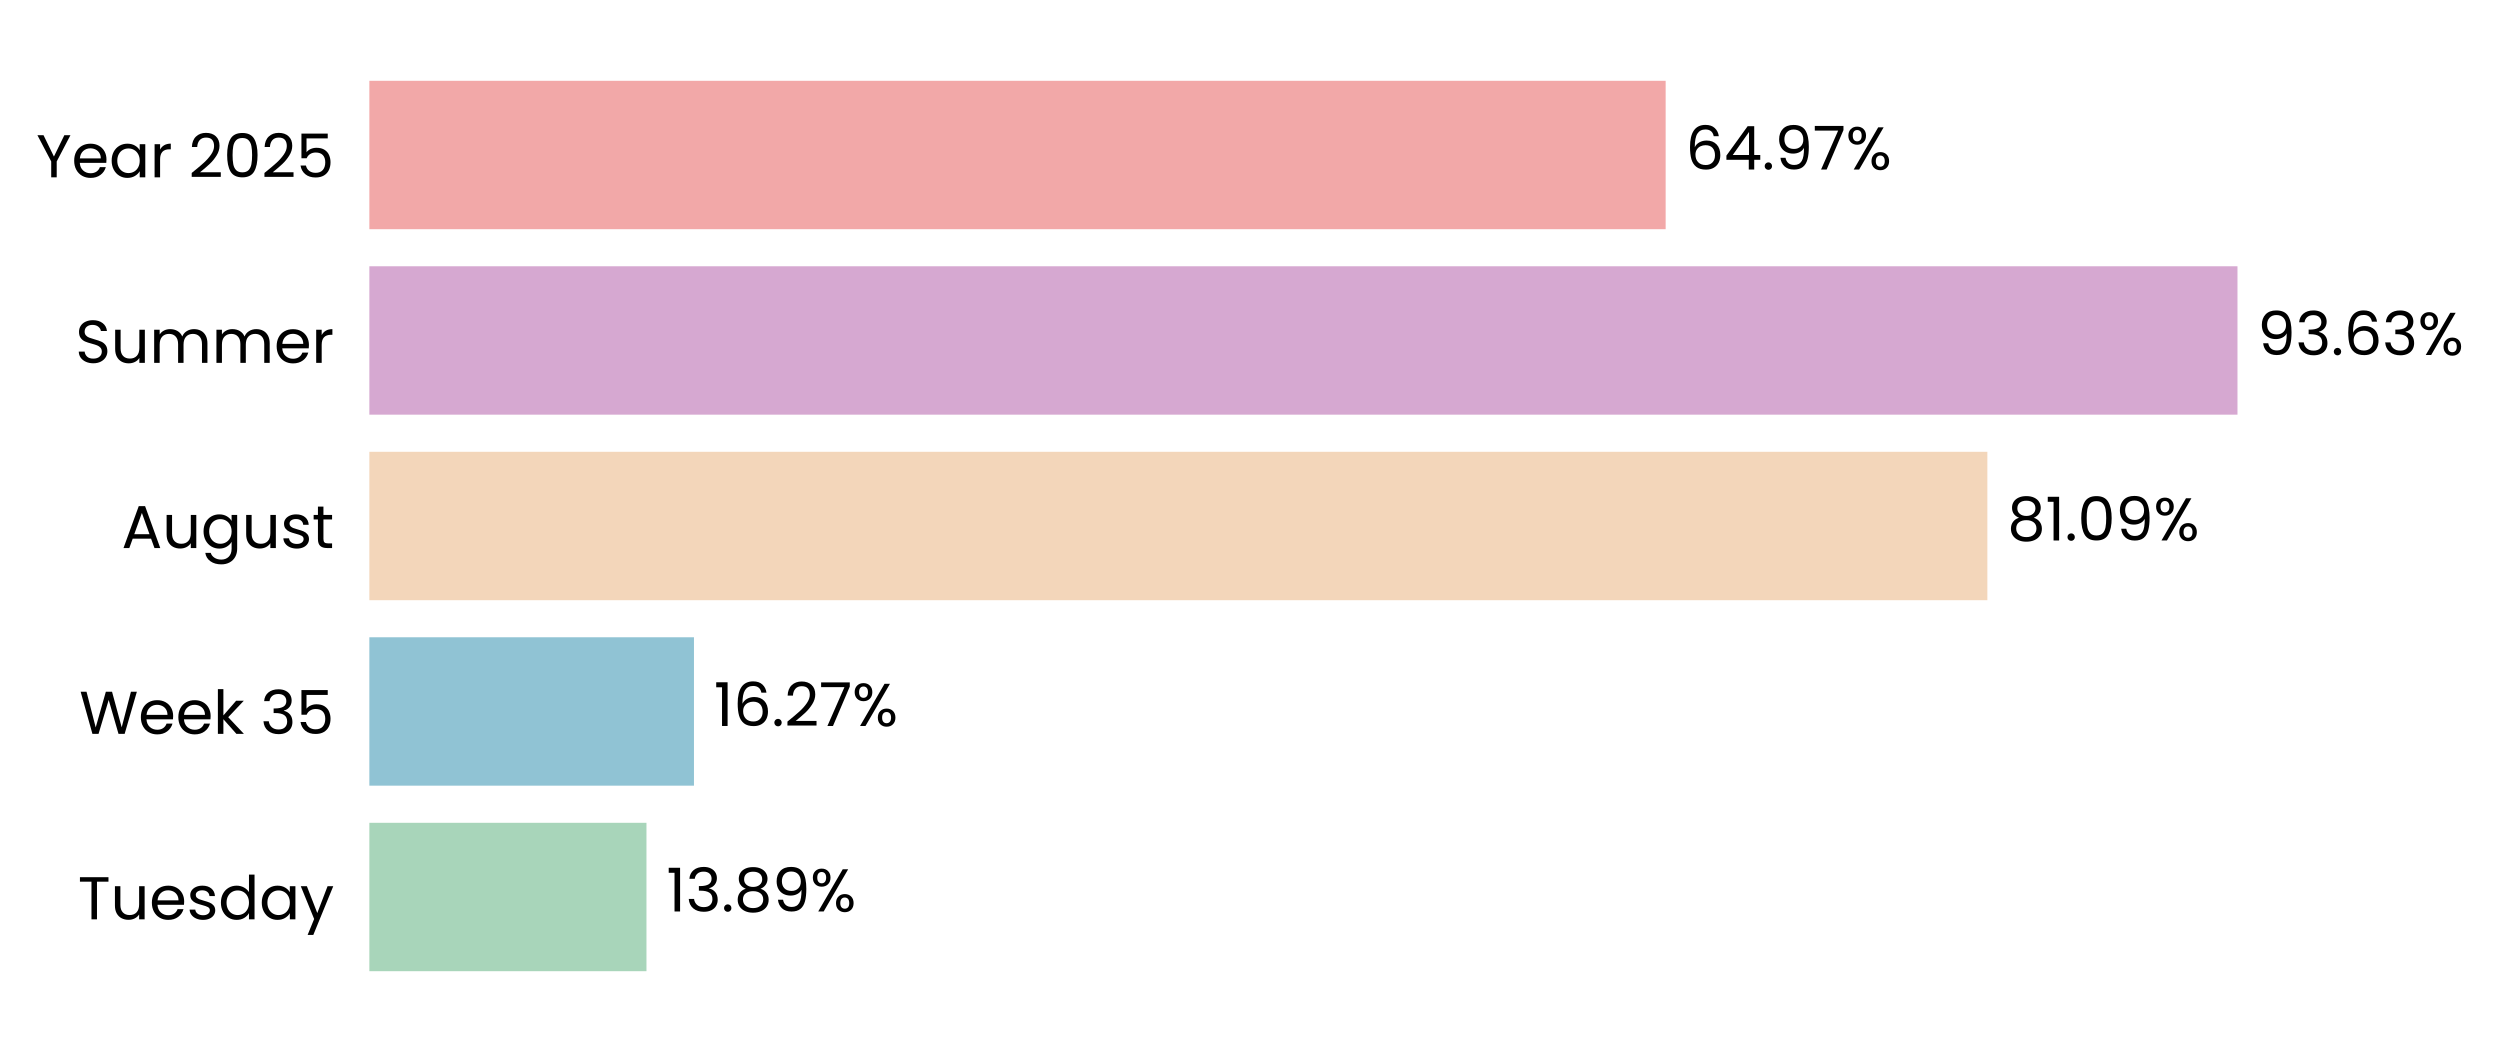
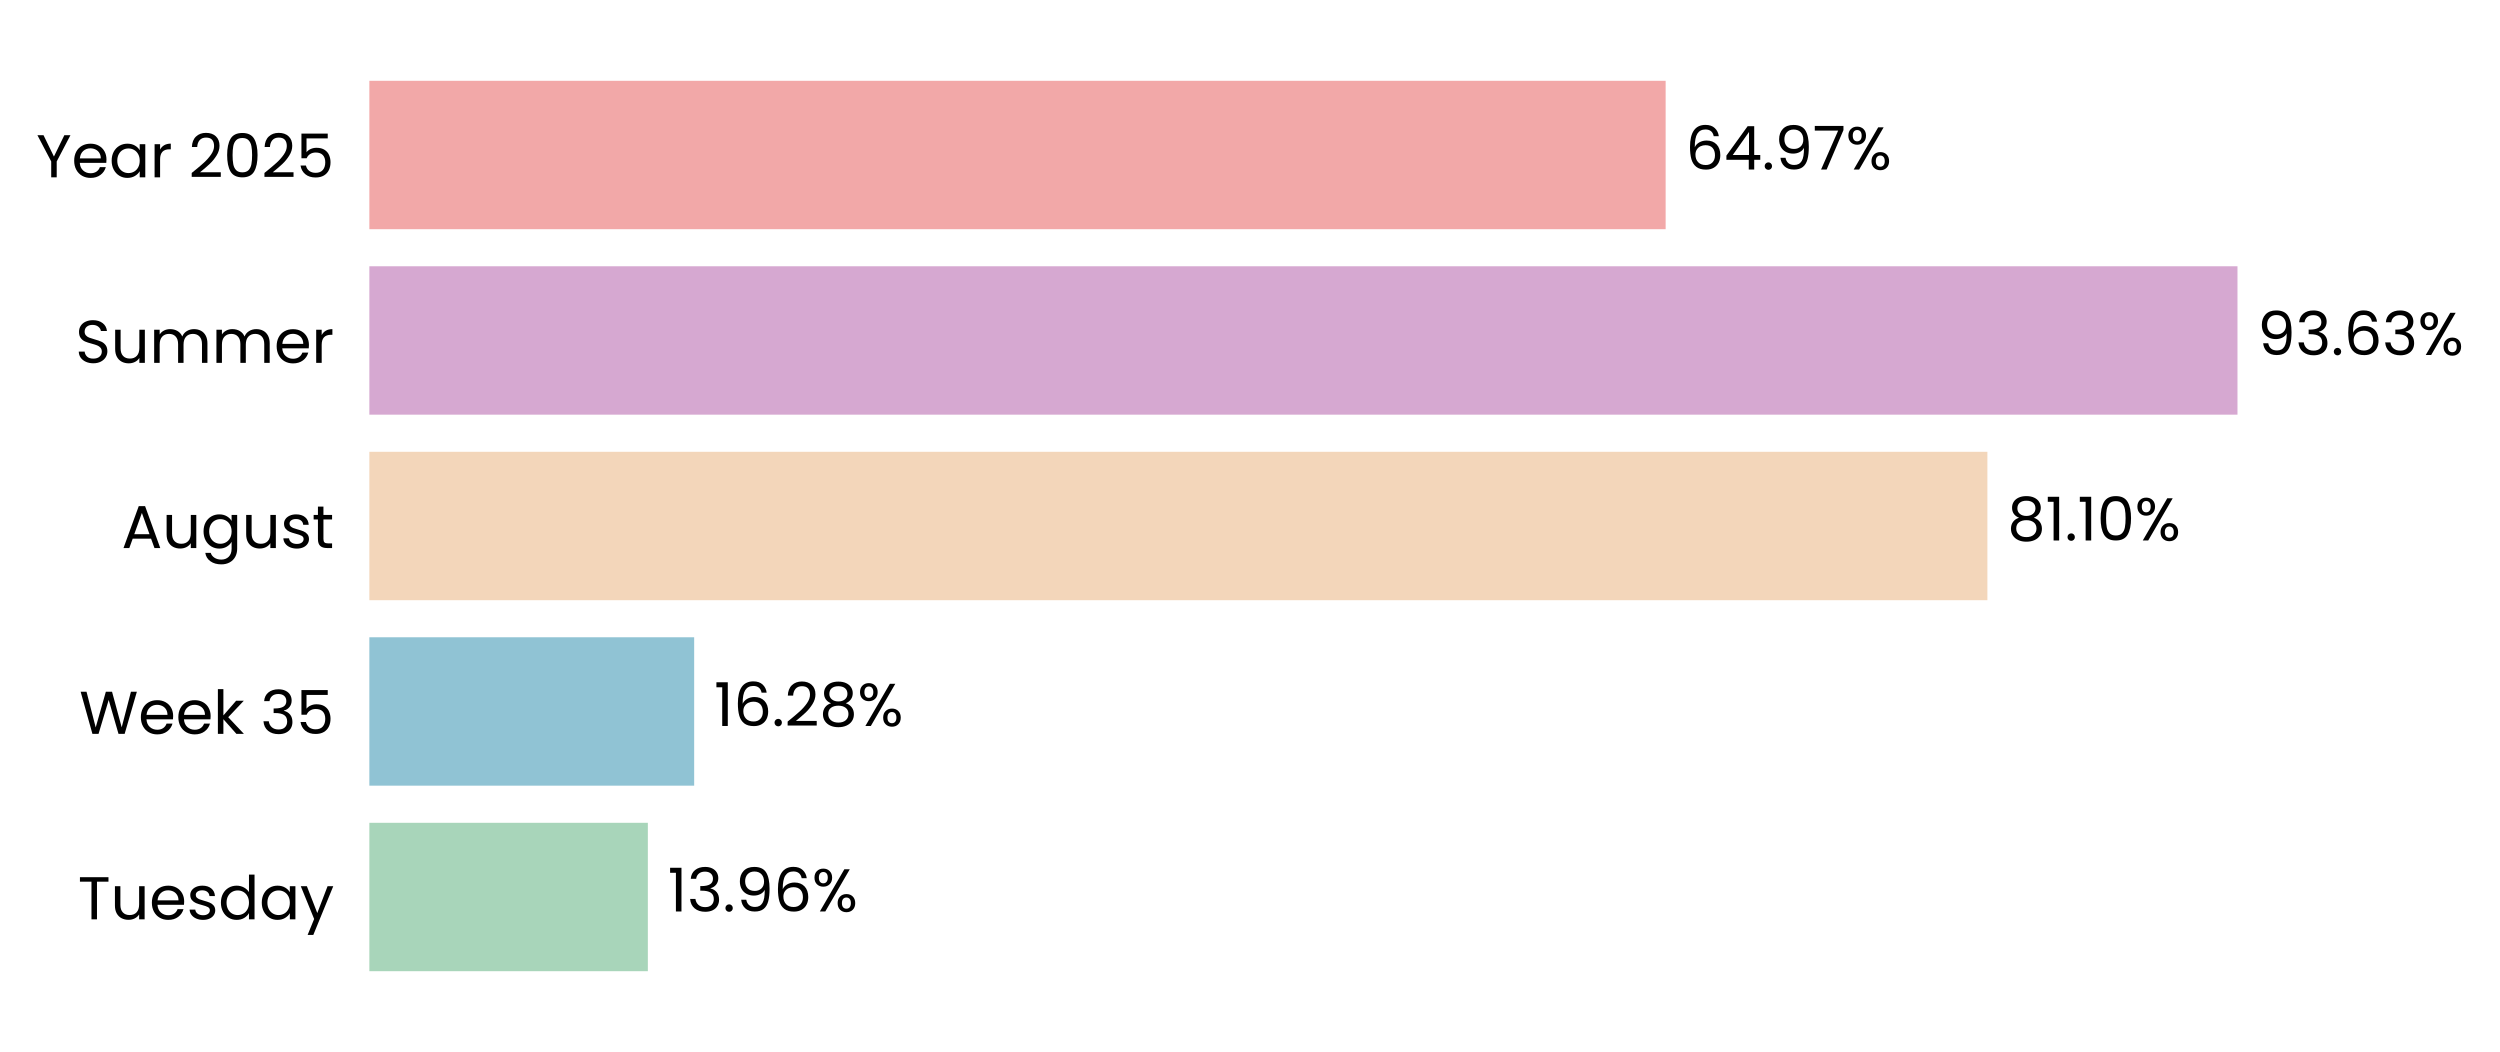
<svg xmlns="http://www.w3.org/2000/svg" xmlns:xlink="http://www.w3.org/1999/xlink" width="496.216pt" height="208.8pt" viewBox="0 0 496.216 208.8" version="1.1">
  <defs>
    <style type="text/css">*{stroke-linejoin: round; stroke-linecap: butt}</style>
  </defs>
  <g id="figure_1">
    <g id="patch_1">
      <path d="M 0 208.8  L 496.216 208.8  L 496.216 0  L 0 0  L 0 208.8  z " style="fill: none" />
    </g>
    <g id="axes_1">
      <g id="patch_2">
-         <path d="M 73.311 201.6  L 469.339 201.6  L 469.339 7.2  L 73.311 7.2  L 73.311 201.6  z " style="fill: none" />
+         <path d="M 73.311 201.6  L 469.337 201.6  L 469.337 7.2  L 73.311 7.2  L 73.311 201.6  z " style="fill: none" />
      </g>
      <g id="patch_3">
-         <path d="M 73.311 192.764  L 128.315 192.764  L 128.315 163.309  L 73.311 163.309  z " clip-path="url(#p40260ba4c3)" style="fill: #a8d5ba" />
+         <path d="M 73.311 192.764  L 128.59 192.764  L 128.59 163.309  L 73.311 163.309  z " clip-path="url(#p8d8a3382bd)" style="fill: #a8d5ba" />
      </g>
      <g id="patch_4">
-         <path d="M 73.311 155.945  L 137.744 155.945  L 137.744 126.491  L 73.311 126.491  z " clip-path="url(#p40260ba4c3)" style="fill: #90c3d4" />
+         <path d="M 73.311 155.945  L 137.783 155.945  L 137.783 126.491  L 73.311 126.491  z " clip-path="url(#p8d8a3382bd)" style="fill: #90c3d4" />
      </g>
      <g id="patch_5">
-         <path d="M 73.311 119.127  L 394.463 119.127  L 394.463 89.673  L 73.311 89.673  z " clip-path="url(#p40260ba4c3)" style="fill: #f3d6ba" />
+         <path d="M 73.311 119.127  L 394.47 119.127  L 394.47 89.673  L 73.311 89.673  z " clip-path="url(#p8d8a3382bd)" style="fill: #f3d6ba" />
      </g>
      <g id="patch_6">
-         <path d="M 73.311 82.309  L 444.109 82.309  L 444.109 52.855  L 73.311 52.855  z " clip-path="url(#p40260ba4c3)" style="fill: #d6a8d1" />
+         <path d="M 73.311 82.309  L 444.11 82.309  L 444.11 52.855  L 73.311 52.855  z " clip-path="url(#p8d8a3382bd)" style="fill: #d6a8d1" />
      </g>
      <g id="patch_7">
-         <path d="M 73.311 45.491  L 330.609 45.491  L 330.609 16.036  L 73.311 16.036  z " clip-path="url(#p40260ba4c3)" style="fill: #f2a8a8" />
+         <path d="M 73.311 45.491  L 330.608 45.491  L 330.608 16.036  L 73.311 16.036  z " clip-path="url(#p8d8a3382bd)" style="fill: #f2a8a8" />
      </g>
      <g id="matplotlib.axis_1">
        <g id="ytick_1">
          <g id="text_1">
            <g transform="translate(15.4575 182.4764) scale(0.12 -0.12)">
              <defs>
                <path id="Poppins-Regular-54" d="M 3238 4461  L 3238 3987  L 2022 3987  L 2022 0  L 1440 0  L 1440 3987  L 218 3987  L 218 4461  L 3238 4461  z " transform="scale(0.015625)" />
                <path id="Poppins-Regular-75" d="M 3603 3507  L 3603 0  L 3021 0  L 3021 518  Q 2854 250 2556 99  Q 2259 -51 1901 -51  Q 1491 -51 1164 118  Q 838 288 649 627  Q 461 966 461 1453  L 461 3507  L 1037 3507  L 1037 1530  Q 1037 1011 1299 732  Q 1562 454 2016 454  Q 2483 454 2752 742  Q 3021 1030 3021 1581  L 3021 3507  L 3603 3507  z " transform="scale(0.015625)" />
                <path id="Poppins-Regular-65" d="M 3693 1888  Q 3693 1722 3674 1536  L 870 1536  Q 902 1018 1225 726  Q 1549 435 2010 435  Q 2387 435 2640 611  Q 2893 787 2995 1082  L 3622 1082  Q 3482 576 3059 259  Q 2637 -58 2010 -58  Q 1510 -58 1116 166  Q 723 390 499 803  Q 275 1216 275 1760  Q 275 2304 492 2713  Q 710 3123 1104 3344  Q 1498 3565 2010 3565  Q 2509 3565 2893 3347  Q 3277 3130 3485 2749  Q 3693 2368 3693 1888  z M 3091 2010  Q 3091 2342 2944 2582  Q 2797 2822 2544 2947  Q 2291 3072 1984 3072  Q 1542 3072 1232 2790  Q 922 2509 877 2010  L 3091 2010  z " transform="scale(0.015625)" />
                <path id="Poppins-Regular-73" d="M 1734 -58  Q 1331 -58 1011 80  Q 691 218 505 464  Q 320 710 301 1030  L 902 1030  Q 928 768 1149 601  Q 1370 435 1728 435  Q 2061 435 2253 582  Q 2445 730 2445 954  Q 2445 1184 2240 1296  Q 2035 1408 1606 1517  Q 1216 1619 969 1724  Q 723 1830 547 2038  Q 371 2246 371 2586  Q 371 2854 531 3078  Q 691 3302 985 3433  Q 1280 3565 1658 3565  Q 2240 3565 2598 3270  Q 2957 2976 2982 2464  L 2400 2464  Q 2381 2739 2179 2905  Q 1978 3072 1638 3072  Q 1325 3072 1139 2937  Q 954 2803 954 2586  Q 954 2413 1066 2301  Q 1178 2189 1347 2121  Q 1517 2054 1818 1971  Q 2195 1869 2432 1769  Q 2669 1670 2838 1472  Q 3008 1274 3014 954  Q 3014 666 2854 435  Q 2694 205 2403 73  Q 2112 -58 1734 -58  z " transform="scale(0.015625)" />
                <path id="Poppins-Regular-64" d="M 275 1766  Q 275 2304 492 2710  Q 710 3117 1091 3341  Q 1472 3565 1946 3565  Q 2355 3565 2707 3376  Q 3059 3187 3245 2880  L 3245 4736  L 3834 4736  L 3834 0  L 3245 0  L 3245 659  Q 3072 346 2733 144  Q 2394 -58 1939 -58  Q 1472 -58 1091 172  Q 710 403 492 819  Q 275 1235 275 1766  z M 3245 1760  Q 3245 2157 3085 2451  Q 2925 2746 2653 2902  Q 2381 3059 2054 3059  Q 1728 3059 1459 2905  Q 1190 2752 1030 2457  Q 870 2163 870 1766  Q 870 1363 1030 1065  Q 1190 768 1459 611  Q 1728 454 2054 454  Q 2381 454 2653 611  Q 2925 768 3085 1065  Q 3245 1363 3245 1760  z " transform="scale(0.015625)" />
                <path id="Poppins-Regular-61" d="M 275 1766  Q 275 2304 492 2710  Q 710 3117 1091 3341  Q 1472 3565 1939 3565  Q 2400 3565 2739 3366  Q 3078 3168 3245 2867  L 3245 3507  L 3834 3507  L 3834 0  L 3245 0  L 3245 653  Q 3072 346 2729 144  Q 2387 -58 1933 -58  Q 1466 -58 1088 172  Q 710 403 492 819  Q 275 1235 275 1766  z M 3245 1760  Q 3245 2157 3085 2451  Q 2925 2746 2653 2902  Q 2381 3059 2054 3059  Q 1728 3059 1459 2905  Q 1190 2752 1030 2457  Q 870 2163 870 1766  Q 870 1363 1030 1065  Q 1190 768 1459 611  Q 1728 454 2054 454  Q 2381 454 2653 611  Q 2925 768 3085 1065  Q 3245 1363 3245 1760  z " transform="scale(0.015625)" />
                <path id="Poppins-Regular-79" d="M 3514 3507  L 1402 -1651  L 800 -1651  L 1491 38  L 77 3507  L 723 3507  L 1824 666  L 2912 3507  L 3514 3507  z " transform="scale(0.015625)" />
              </defs>
              <use xlink:href="#Poppins-Regular-54" />
              <use xlink:href="#Poppins-Regular-75" transform="translate(54.09999 0)" />
              <use xlink:href="#Poppins-Regular-65" transform="translate(118.1 0)" />
              <use xlink:href="#Poppins-Regular-73" transform="translate(180.1 0)" />
              <use xlink:href="#Poppins-Regular-64" transform="translate(232.3 0)" />
              <use xlink:href="#Poppins-Regular-61" transform="translate(299.8999 0)" />
              <use xlink:href="#Poppins-Regular-79" transform="translate(367.4999 0)" />
            </g>
          </g>
        </g>
        <g id="ytick_2">
          <g id="text_2">
            <g transform="translate(15.73125 145.6582) scale(0.12 -0.12)">
              <defs>
                <path id="Poppins-Regular-57" d="M 6099 4461  L 4806 0  L 4154 0  L 3117 3590  L 2042 0  L 1395 -6  L 147 4461  L 768 4461  L 1741 678  L 2816 4461  L 3469 4461  L 4493 691  L 5472 4461  L 6099 4461  z " transform="scale(0.015625)" />
                <path id="Poppins-Regular-6b" d="M 2451 0  L 1075 1549  L 1075 0  L 493 0  L 493 4736  L 1075 4736  L 1075 1952  L 2426 3507  L 3238 3507  L 1587 1760  L 3245 0  L 2451 0  z " transform="scale(0.015625)" />
                <path id="Poppins-Regular-20" transform="scale(0.015625)" />
                <path id="Poppins-Regular-33" d="M 384 3462  Q 429 4051 838 4384  Q 1248 4717 1901 4717  Q 2336 4717 2653 4560  Q 2970 4403 3133 4134  Q 3296 3866 3296 3526  Q 3296 3130 3069 2842  Q 2842 2554 2477 2470  L 2477 2438  Q 2893 2336 3136 2035  Q 3379 1734 3379 1248  Q 3379 883 3212 592  Q 3046 301 2713 134  Q 2381 -32 1914 -32  Q 1235 -32 800 323  Q 365 678 314 1331  L 877 1331  Q 922 947 1190 704  Q 1459 461 1907 461  Q 2355 461 2588 694  Q 2822 928 2822 1299  Q 2822 1779 2502 1990  Q 2182 2202 1536 2202  L 1389 2202  L 1389 2688  L 1542 2688  Q 2131 2694 2432 2883  Q 2733 3072 2733 3469  Q 2733 3808 2512 4013  Q 2291 4218 1882 4218  Q 1485 4218 1241 4013  Q 998 3808 954 3462  L 384 3462  z " transform="scale(0.015625)" />
                <path id="Poppins-Regular-35" d="M 3347 4122  L 1101 4122  L 1101 2662  Q 1248 2867 1536 2998  Q 1824 3130 2157 3130  Q 2688 3130 3021 2909  Q 3354 2688 3498 2339  Q 3642 1990 3642 1600  Q 3642 1139 3469 774  Q 3296 410 2941 198  Q 2586 -13 2061 -13  Q 1389 -13 973 332  Q 557 678 467 1254  L 1037 1254  Q 1120 890 1389 685  Q 1658 480 2067 480  Q 2573 480 2829 784  Q 3085 1088 3085 1587  Q 3085 2086 2829 2358  Q 2573 2630 2074 2630  Q 1734 2630 1481 2467  Q 1229 2304 1114 2022  L 563 2022  L 563 4634  L 3347 4634  L 3347 4122  z " transform="scale(0.015625)" />
              </defs>
              <use xlink:href="#Poppins-Regular-57" />
              <use xlink:href="#Poppins-Regular-65" transform="translate(97.59999 0)" />
              <use xlink:href="#Poppins-Regular-65" transform="translate(159.6 0)" />
              <use xlink:href="#Poppins-Regular-6b" transform="translate(221.6 0)" />
              <use xlink:href="#Poppins-Regular-20" transform="translate(273.0999 0)" />
              <use xlink:href="#Poppins-Regular-33" transform="translate(299.7999 0)" />
              <use xlink:href="#Poppins-Regular-35" transform="translate(358.6999 0)" />
            </g>
          </g>
        </g>
        <g id="ytick_3">
          <g id="text_3">
            <g transform="translate(24.11812 108.78) scale(0.12 -0.12)">
              <defs>
                <path id="Poppins-Regular-41" d="M 3130 992  L 1184 992  L 826 0  L 211 0  L 1824 4435  L 2496 4435  L 4102 0  L 3488 0  L 3130 992  z M 2963 1466  L 2157 3718  L 1350 1466  L 2963 1466  z " transform="scale(0.015625)" />
                <path id="Poppins-Regular-67" d="M 1939 3565  Q 2394 3565 2736 3366  Q 3078 3168 3245 2867  L 3245 3507  L 3834 3507  L 3834 -77  Q 3834 -557 3629 -931  Q 3424 -1306 3043 -1517  Q 2662 -1728 2157 -1728  Q 1466 -1728 1005 -1401  Q 544 -1075 461 -512  L 1037 -512  Q 1133 -832 1433 -1027  Q 1734 -1222 2157 -1222  Q 2637 -1222 2941 -921  Q 3245 -621 3245 -77  L 3245 659  Q 3072 352 2733 147  Q 2394 -58 1939 -58  Q 1472 -58 1091 172  Q 710 403 492 819  Q 275 1235 275 1766  Q 275 2304 492 2710  Q 710 3117 1091 3341  Q 1472 3565 1939 3565  z M 3245 1760  Q 3245 2157 3085 2451  Q 2925 2746 2653 2902  Q 2381 3059 2054 3059  Q 1728 3059 1459 2905  Q 1190 2752 1030 2457  Q 870 2163 870 1766  Q 870 1363 1030 1065  Q 1190 768 1459 611  Q 1728 454 2054 454  Q 2381 454 2653 611  Q 2925 768 3085 1065  Q 3245 1363 3245 1760  z " transform="scale(0.015625)" />
                <path id="Poppins-Regular-74" d="M 1203 3027  L 1203 960  Q 1203 704 1312 598  Q 1421 493 1690 493  L 2118 493  L 2118 0  L 1594 0  Q 1107 0 864 224  Q 621 448 621 960  L 621 3027  L 166 3027  L 166 3507  L 621 3507  L 621 4390  L 1203 4390  L 1203 3507  L 2118 3507  L 2118 3027  L 1203 3027  z " transform="scale(0.015625)" />
              </defs>
              <use xlink:href="#Poppins-Regular-41" />
              <use xlink:href="#Poppins-Regular-75" transform="translate(67.39999 0)" />
              <use xlink:href="#Poppins-Regular-67" transform="translate(131.4 0)" />
              <use xlink:href="#Poppins-Regular-75" transform="translate(199 0)" />
              <use xlink:href="#Poppins-Regular-73" transform="translate(263 0)" />
              <use xlink:href="#Poppins-Regular-74" transform="translate(315.2 0)" />
            </g>
          </g>
        </g>
        <g id="ytick_4">
          <g id="text_4">
            <g transform="translate(14.95125 72.02182) scale(0.12 -0.12)">
              <defs>
                <path id="Poppins-Regular-53" d="M 1907 -45  Q 1466 -45 1117 112  Q 768 269 569 547  Q 371 826 365 1190  L 986 1190  Q 1018 877 1245 662  Q 1472 448 1907 448  Q 2323 448 2563 656  Q 2803 864 2803 1190  Q 2803 1446 2662 1606  Q 2522 1766 2310 1849  Q 2099 1933 1741 2029  Q 1299 2144 1033 2259  Q 768 2374 579 2620  Q 390 2867 390 3283  Q 390 3648 576 3929  Q 762 4211 1098 4364  Q 1434 4518 1869 4518  Q 2496 4518 2896 4204  Q 3296 3891 3347 3373  L 2707 3373  Q 2675 3629 2438 3824  Q 2202 4019 1811 4019  Q 1446 4019 1216 3830  Q 986 3642 986 3302  Q 986 3059 1123 2905  Q 1261 2752 1462 2672  Q 1664 2592 2029 2490  Q 2470 2368 2739 2249  Q 3008 2131 3200 1884  Q 3392 1638 3392 1216  Q 3392 890 3219 602  Q 3046 314 2707 134  Q 2368 -45 1907 -45  z " transform="scale(0.015625)" />
                <path id="Poppins-Regular-6d" d="M 4710 3571  Q 5120 3571 5440 3401  Q 5760 3232 5945 2893  Q 6131 2554 6131 2067  L 6131 0  L 5555 0  L 5555 1984  Q 5555 2509 5296 2787  Q 5037 3066 4595 3066  Q 4141 3066 3872 2774  Q 3603 2483 3603 1933  L 3603 0  L 3027 0  L 3027 1984  Q 3027 2509 2768 2787  Q 2509 3066 2067 3066  Q 1613 3066 1344 2774  Q 1075 2483 1075 1933  L 1075 0  L 493 0  L 493 3507  L 1075 3507  L 1075 3002  Q 1248 3277 1539 3424  Q 1830 3571 2182 3571  Q 2624 3571 2963 3372  Q 3302 3174 3469 2790  Q 3616 3162 3955 3366  Q 4294 3571 4710 3571  z " transform="scale(0.015625)" />
                <path id="Poppins-Regular-72" d="M 1075 2938  Q 1229 3238 1513 3404  Q 1798 3571 2208 3571  L 2208 2970  L 2054 2970  Q 1075 2970 1075 1907  L 1075 0  L 493 0  L 493 3507  L 1075 3507  L 1075 2938  z " transform="scale(0.015625)" />
              </defs>
              <use xlink:href="#Poppins-Regular-53" />
              <use xlink:href="#Poppins-Regular-75" transform="translate(58.7 0)" />
              <use xlink:href="#Poppins-Regular-6d" transform="translate(122.7 0)" />
              <use xlink:href="#Poppins-Regular-6d" transform="translate(225.7 0)" />
              <use xlink:href="#Poppins-Regular-65" transform="translate(328.7 0)" />
              <use xlink:href="#Poppins-Regular-72" transform="translate(390.6999 0)" />
            </g>
          </g>
        </g>
        <g id="ytick_5">
          <g id="text_5">
            <g transform="translate(7.2 35.20364) scale(0.12 -0.12)">
              <defs>
                <path id="Poppins-Regular-59" d="M 3616 4461  L 2163 1683  L 2163 0  L 1581 0  L 1581 1683  L 122 4461  L 768 4461  L 1869 2202  L 2970 4461  L 3616 4461  z " transform="scale(0.015625)" />
                <path id="Poppins-Regular-32" d="M 326 467  Q 1139 1120 1600 1539  Q 2061 1958 2377 2416  Q 2694 2874 2694 3315  Q 2694 3731 2492 3971  Q 2291 4211 1843 4211  Q 1408 4211 1168 3939  Q 928 3667 909 3213  L 346 3213  Q 371 3930 780 4320  Q 1190 4710 1837 4710  Q 2496 4710 2883 4345  Q 3270 3981 3270 3341  Q 3270 2810 2953 2307  Q 2637 1805 2233 1424  Q 1830 1043 1203 538  L 3405 538  L 3405 51  L 326 51  L 326 467  z " transform="scale(0.015625)" />
                <path id="Poppins-Regular-30" d="M 397 2362  Q 397 3462 755 4080  Q 1114 4698 2010 4698  Q 2899 4698 3257 4080  Q 3616 3462 3616 2362  Q 3616 1242 3257 621  Q 2899 0 2010 0  Q 1114 0 755 621  Q 397 1242 397 2362  z M 3040 2362  Q 3040 2918 2966 3305  Q 2893 3693 2665 3929  Q 2438 4166 2010 4166  Q 1574 4166 1347 3929  Q 1120 3693 1046 3305  Q 973 2918 973 2362  Q 973 1786 1046 1395  Q 1120 1005 1347 768  Q 1574 531 2010 531  Q 2438 531 2665 768  Q 2893 1005 2966 1395  Q 3040 1786 3040 2362  z " transform="scale(0.015625)" />
              </defs>
              <use xlink:href="#Poppins-Regular-59" />
              <use xlink:href="#Poppins-Regular-65" transform="translate(58.39999 0)" />
              <use xlink:href="#Poppins-Regular-61" transform="translate(120.4 0)" />
              <use xlink:href="#Poppins-Regular-72" transform="translate(188 0)" />
              <use xlink:href="#Poppins-Regular-20" transform="translate(225.3 0)" />
              <use xlink:href="#Poppins-Regular-32" transform="translate(252 0)" />
              <use xlink:href="#Poppins-Regular-30" transform="translate(309.4999 0)" />
              <use xlink:href="#Poppins-Regular-32" transform="translate(372.2999 0)" />
              <use xlink:href="#Poppins-Regular-35" transform="translate(429.7999 0)" />
            </g>
          </g>
        </g>
      </g>
      <g id="text_6">
-         <g transform="translate(132.2755 180.9164) scale(0.12 -0.12)">
+         <g transform="translate(132.55 180.9164) scale(0.12 -0.12)">
          <defs>
            <path id="Poppins-Regular-31" d="M 243 4096  L 243 4627  L 1446 4627  L 1446 0  L 858 0  L 858 4096  L 243 4096  z " transform="scale(0.015625)" />
            <path id="Poppins-Regular-2e" d="M 678 -38  Q 512 -38 397 77  Q 282 192 282 358  Q 282 525 397 640  Q 512 755 678 755  Q 838 755 950 640  Q 1062 525 1062 358  Q 1062 192 950 77  Q 838 -38 678 -38  z " transform="scale(0.015625)" />
-             <path id="Poppins-Regular-38" d="M 1242 2406  Q 883 2547 691 2816  Q 499 3085 499 3469  Q 499 3814 672 4092  Q 845 4371 1187 4534  Q 1530 4698 2016 4698  Q 2502 4698 2844 4534  Q 3187 4371 3363 4092  Q 3539 3814 3539 3469  Q 3539 3098 3340 2819  Q 3142 2541 2797 2406  Q 3194 2285 3427 1981  Q 3661 1677 3661 1248  Q 3661 832 3456 521  Q 3251 211 2876 41  Q 2502 -128 2016 -128  Q 1530 -128 1162 41  Q 794 211 589 521  Q 384 832 384 1248  Q 384 1677 614 1984  Q 845 2291 1242 2406  z M 2976 3398  Q 2976 3789 2720 4000  Q 2464 4211 2016 4211  Q 1574 4211 1318 4000  Q 1062 3789 1062 3392  Q 1062 3034 1328 2816  Q 1594 2598 2016 2598  Q 2445 2598 2710 2819  Q 2976 3040 2976 3398  z M 2016 2150  Q 1542 2150 1241 1929  Q 941 1709 941 1267  Q 941 858 1232 608  Q 1523 358 2016 358  Q 2509 358 2797 608  Q 3085 858 3085 1267  Q 3085 1696 2790 1923  Q 2496 2150 2016 2150  z " transform="scale(0.015625)" />
            <path id="Poppins-Regular-39" d="M 1146 1242  Q 1210 877 1443 678  Q 1677 480 2074 480  Q 2605 480 2857 896  Q 3110 1312 3098 2298  Q 2963 2010 2649 1846  Q 2336 1683 1952 1683  Q 1523 1683 1187 1859  Q 851 2035 659 2374  Q 467 2714 467 3194  Q 467 3878 864 4297  Q 1261 4717 1990 4717  Q 2886 4717 3248 4134  Q 3610 3552 3610 2400  Q 3610 1594 3466 1069  Q 3322 544 2979 269  Q 2637 -6 2042 -6  Q 1389 -6 1024 346  Q 659 698 608 1242  L 1146 1242  z M 2048 2176  Q 2477 2176 2752 2441  Q 3027 2707 3027 3162  Q 3027 3642 2758 3936  Q 2490 4230 2003 4230  Q 1555 4230 1289 3948  Q 1024 3667 1024 3206  Q 1024 2739 1286 2457  Q 1549 2176 2048 2176  z " transform="scale(0.015625)" />
+             <path id="Poppins-Regular-36" d="M 2976 3526  Q 2835 4237 2099 4237  Q 1530 4237 1248 3798  Q 966 3360 973 2355  Q 1120 2688 1462 2877  Q 1805 3066 2227 3066  Q 2886 3066 3280 2656  Q 3674 2246 3674 1523  Q 3674 1088 3504 742  Q 3334 397 2992 192  Q 2650 -13 2163 -13  Q 1504 -13 1133 281  Q 762 576 614 1094  Q 467 1613 467 2374  Q 467 4723 2106 4723  Q 2733 4723 3091 4384  Q 3450 4045 3514 3526  L 2976 3526  z M 2106 2573  Q 1830 2573 1587 2461  Q 1344 2349 1193 2121  Q 1043 1894 1043 1568  Q 1043 1082 1324 778  Q 1606 474 2131 474  Q 2579 474 2844 752  Q 3110 1030 3110 1504  Q 3110 2003 2854 2288  Q 2598 2573 2106 2573  z " transform="scale(0.015625)" />
            <path id="Poppins-Regular-25" d="M 269 3584  Q 269 4019 531 4278  Q 794 4538 1203 4538  Q 1613 4538 1875 4278  Q 2138 4019 2138 3584  Q 2138 3142 1875 2883  Q 1613 2624 1203 2624  Q 794 2624 531 2883  Q 269 3142 269 3584  z M 4006 4467  L 1414 0  L 838 0  L 3430 4467  L 4006 4467  z M 1203 4179  Q 986 4179 861 4028  Q 736 3878 736 3584  Q 736 3290 861 3136  Q 986 2982 1203 2982  Q 1421 2982 1549 3139  Q 1677 3296 1677 3584  Q 1677 3878 1549 4028  Q 1421 4179 1203 4179  z M 2720 883  Q 2720 1325 2982 1584  Q 3245 1843 3654 1843  Q 4064 1843 4323 1584  Q 4582 1325 4582 883  Q 4582 448 4323 185  Q 4064 -77 3654 -77  Q 3245 -77 2982 182  Q 2720 442 2720 883  z M 3648 1478  Q 3430 1478 3302 1328  Q 3174 1178 3174 883  Q 3174 595 3302 444  Q 3430 294 3648 294  Q 3866 294 3994 444  Q 4122 595 4122 883  Q 4122 1178 3994 1328  Q 3866 1478 3648 1478  z " transform="scale(0.015625)" />
          </defs>
          <use xlink:href="#Poppins-Regular-31" />
          <use xlink:href="#Poppins-Regular-33" transform="translate(31.99998 0)" />
          <use xlink:href="#Poppins-Regular-2e" transform="translate(90.89998 0)" />
-           <use xlink:href="#Poppins-Regular-38" transform="translate(111.9 0)" />
-           <use xlink:href="#Poppins-Regular-39" transform="translate(175 0)" />
-           <use xlink:href="#Poppins-Regular-25" transform="translate(237.9999 0)" />
+           <use xlink:href="#Poppins-Regular-39" transform="translate(111.9 0)" />
+           <use xlink:href="#Poppins-Regular-36" transform="translate(174.8999 0)" />
+           <use xlink:href="#Poppins-Regular-25" transform="translate(238.3999 0)" />
        </g>
      </g>
      <g id="text_7">
-         <g transform="translate(141.7047 144.0982) scale(0.12 -0.12)">
+         <g transform="translate(141.7435 144.0982) scale(0.12 -0.12)">
          <defs>
-             <path id="Poppins-Regular-36" d="M 2976 3526  Q 2835 4237 2099 4237  Q 1530 4237 1248 3798  Q 966 3360 973 2355  Q 1120 2688 1462 2877  Q 1805 3066 2227 3066  Q 2886 3066 3280 2656  Q 3674 2246 3674 1523  Q 3674 1088 3504 742  Q 3334 397 2992 192  Q 2650 -13 2163 -13  Q 1504 -13 1133 281  Q 762 576 614 1094  Q 467 1613 467 2374  Q 467 4723 2106 4723  Q 2733 4723 3091 4384  Q 3450 4045 3514 3526  L 2976 3526  z M 2106 2573  Q 1830 2573 1587 2461  Q 1344 2349 1193 2121  Q 1043 1894 1043 1568  Q 1043 1082 1324 778  Q 1606 474 2131 474  Q 2579 474 2844 752  Q 3110 1030 3110 1504  Q 3110 2003 2854 2288  Q 2598 2573 2106 2573  z " transform="scale(0.015625)" />
-             <path id="Poppins-Regular-37" d="M 3245 4173  L 1466 0  L 877 0  L 2682 4115  L 211 4115  L 211 4614  L 3245 4614  L 3245 4173  z " transform="scale(0.015625)" />
+             <path id="Poppins-Regular-38" d="M 1242 2406  Q 883 2547 691 2816  Q 499 3085 499 3469  Q 499 3814 672 4092  Q 845 4371 1187 4534  Q 1530 4698 2016 4698  Q 2502 4698 2844 4534  Q 3187 4371 3363 4092  Q 3539 3814 3539 3469  Q 3539 3098 3340 2819  Q 3142 2541 2797 2406  Q 3194 2285 3427 1981  Q 3661 1677 3661 1248  Q 3661 832 3456 521  Q 3251 211 2876 41  Q 2502 -128 2016 -128  Q 1530 -128 1162 41  Q 794 211 589 521  Q 384 832 384 1248  Q 384 1677 614 1984  Q 845 2291 1242 2406  z M 2976 3398  Q 2976 3789 2720 4000  Q 2464 4211 2016 4211  Q 1574 4211 1318 4000  Q 1062 3789 1062 3392  Q 1062 3034 1328 2816  Q 1594 2598 2016 2598  Q 2445 2598 2710 2819  Q 2976 3040 2976 3398  z M 2016 2150  Q 1542 2150 1241 1929  Q 941 1709 941 1267  Q 941 858 1232 608  Q 1523 358 2016 358  Q 2509 358 2797 608  Q 3085 858 3085 1267  Q 3085 1696 2790 1923  Q 2496 2150 2016 2150  z " transform="scale(0.015625)" />
          </defs>
          <use xlink:href="#Poppins-Regular-31" />
          <use xlink:href="#Poppins-Regular-36" transform="translate(31.99998 0)" />
          <use xlink:href="#Poppins-Regular-2e" transform="translate(95.49997 0)" />
          <use xlink:href="#Poppins-Regular-32" transform="translate(116.5 0)" />
-           <use xlink:href="#Poppins-Regular-37" transform="translate(173.9999 0)" />
-           <use xlink:href="#Poppins-Regular-25" transform="translate(228.5999 0)" />
+           <use xlink:href="#Poppins-Regular-38" transform="translate(173.9999 0)" />
+           <use xlink:href="#Poppins-Regular-25" transform="translate(237.0999 0)" />
        </g>
      </g>
      <g id="text_8">
-         <g transform="translate(398.4235 107.28) scale(0.12 -0.12)">
+         <g transform="translate(398.4299 107.28) scale(0.12 -0.12)">
          <use xlink:href="#Poppins-Regular-38" />
          <use xlink:href="#Poppins-Regular-31" transform="translate(63.09999 0)" />
          <use xlink:href="#Poppins-Regular-2e" transform="translate(95.09998 0)" />
-           <use xlink:href="#Poppins-Regular-30" transform="translate(116.1 0)" />
-           <use xlink:href="#Poppins-Regular-39" transform="translate(178.8999 0)" />
-           <use xlink:href="#Poppins-Regular-25" transform="translate(241.8999 0)" />
+           <use xlink:href="#Poppins-Regular-31" transform="translate(116.1 0)" />
+           <use xlink:href="#Poppins-Regular-30" transform="translate(148.0999 0)" />
+           <use xlink:href="#Poppins-Regular-25" transform="translate(210.8999 0)" />
        </g>
      </g>
      <g id="text_9">
-         <g transform="translate(448.0697 70.46182) scale(0.12 -0.12)">
+         <g transform="translate(448.0699 70.46182) scale(0.12 -0.12)">
          <use xlink:href="#Poppins-Regular-39" />
          <use xlink:href="#Poppins-Regular-33" transform="translate(62.99999 0)" />
          <use xlink:href="#Poppins-Regular-2e" transform="translate(121.9 0)" />
          <use xlink:href="#Poppins-Regular-36" transform="translate(142.9 0)" />
          <use xlink:href="#Poppins-Regular-33" transform="translate(206.3999 0)" />
          <use xlink:href="#Poppins-Regular-25" transform="translate(265.2999 0)" />
        </g>
      </g>
      <g id="text_10">
-         <g transform="translate(334.5693 33.64364) scale(0.12 -0.12)">
+         <g transform="translate(334.5681 33.64364) scale(0.12 -0.12)">
          <defs>
            <path id="Poppins-Regular-34" d="M 256 1030  L 256 1472  L 2502 4582  L 3200 4582  L 3200 1536  L 3840 1536  L 3840 1030  L 3200 1030  L 3200 0  L 2624 0  L 2624 1030  L 256 1030  z M 2650 3974  L 928 1536  L 2650 1536  L 2650 3974  z " transform="scale(0.015625)" />
+             <path id="Poppins-Regular-37" d="M 3245 4173  L 1466 0  L 877 0  L 2682 4115  L 211 4115  L 211 4614  L 3245 4614  L 3245 4173  z " transform="scale(0.015625)" />
          </defs>
          <use xlink:href="#Poppins-Regular-36" />
          <use xlink:href="#Poppins-Regular-34" transform="translate(63.49999 0)" />
          <use xlink:href="#Poppins-Regular-2e" transform="translate(126.4 0)" />
          <use xlink:href="#Poppins-Regular-39" transform="translate(147.4 0)" />
          <use xlink:href="#Poppins-Regular-37" transform="translate(210.3999 0)" />
          <use xlink:href="#Poppins-Regular-25" transform="translate(264.9999 0)" />
        </g>
      </g>
    </g>
  </g>
  <defs>
-     <clipPath id="p40260ba4c3">
-       <rect x="73.311" y="7.2" width="396.028" height="194.4" />
+     <clipPath id="p8d8a3382bd">
+       <rect x="73.311" y="7.2" width="396.025" height="194.4" />
    </clipPath>
  </defs>
</svg>
